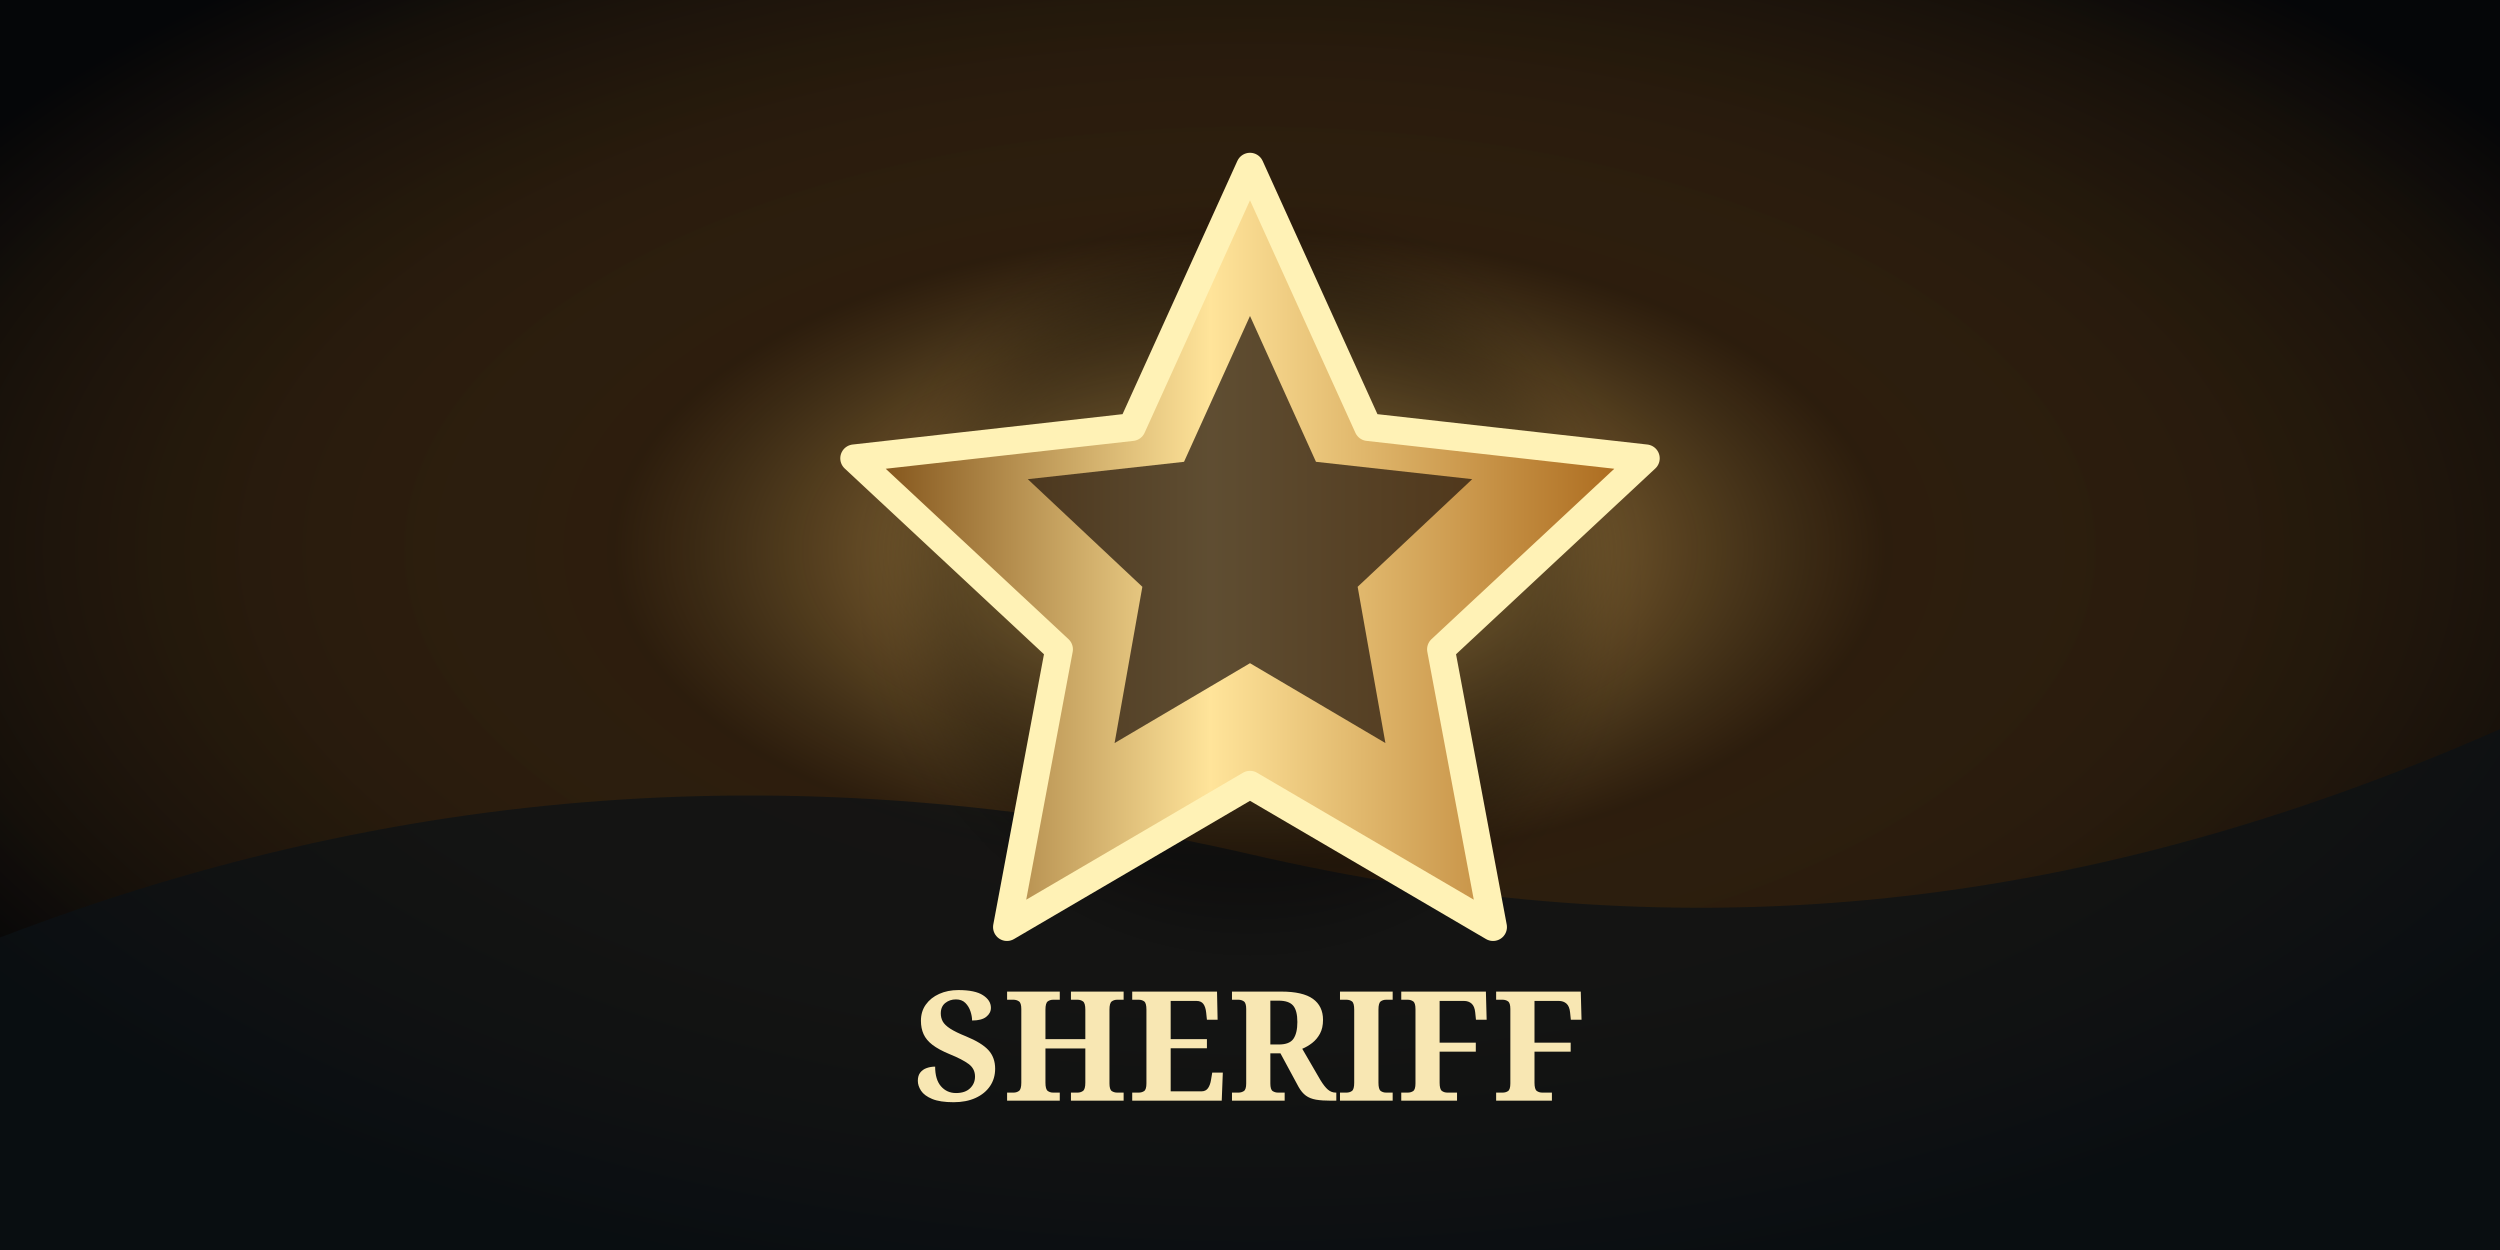
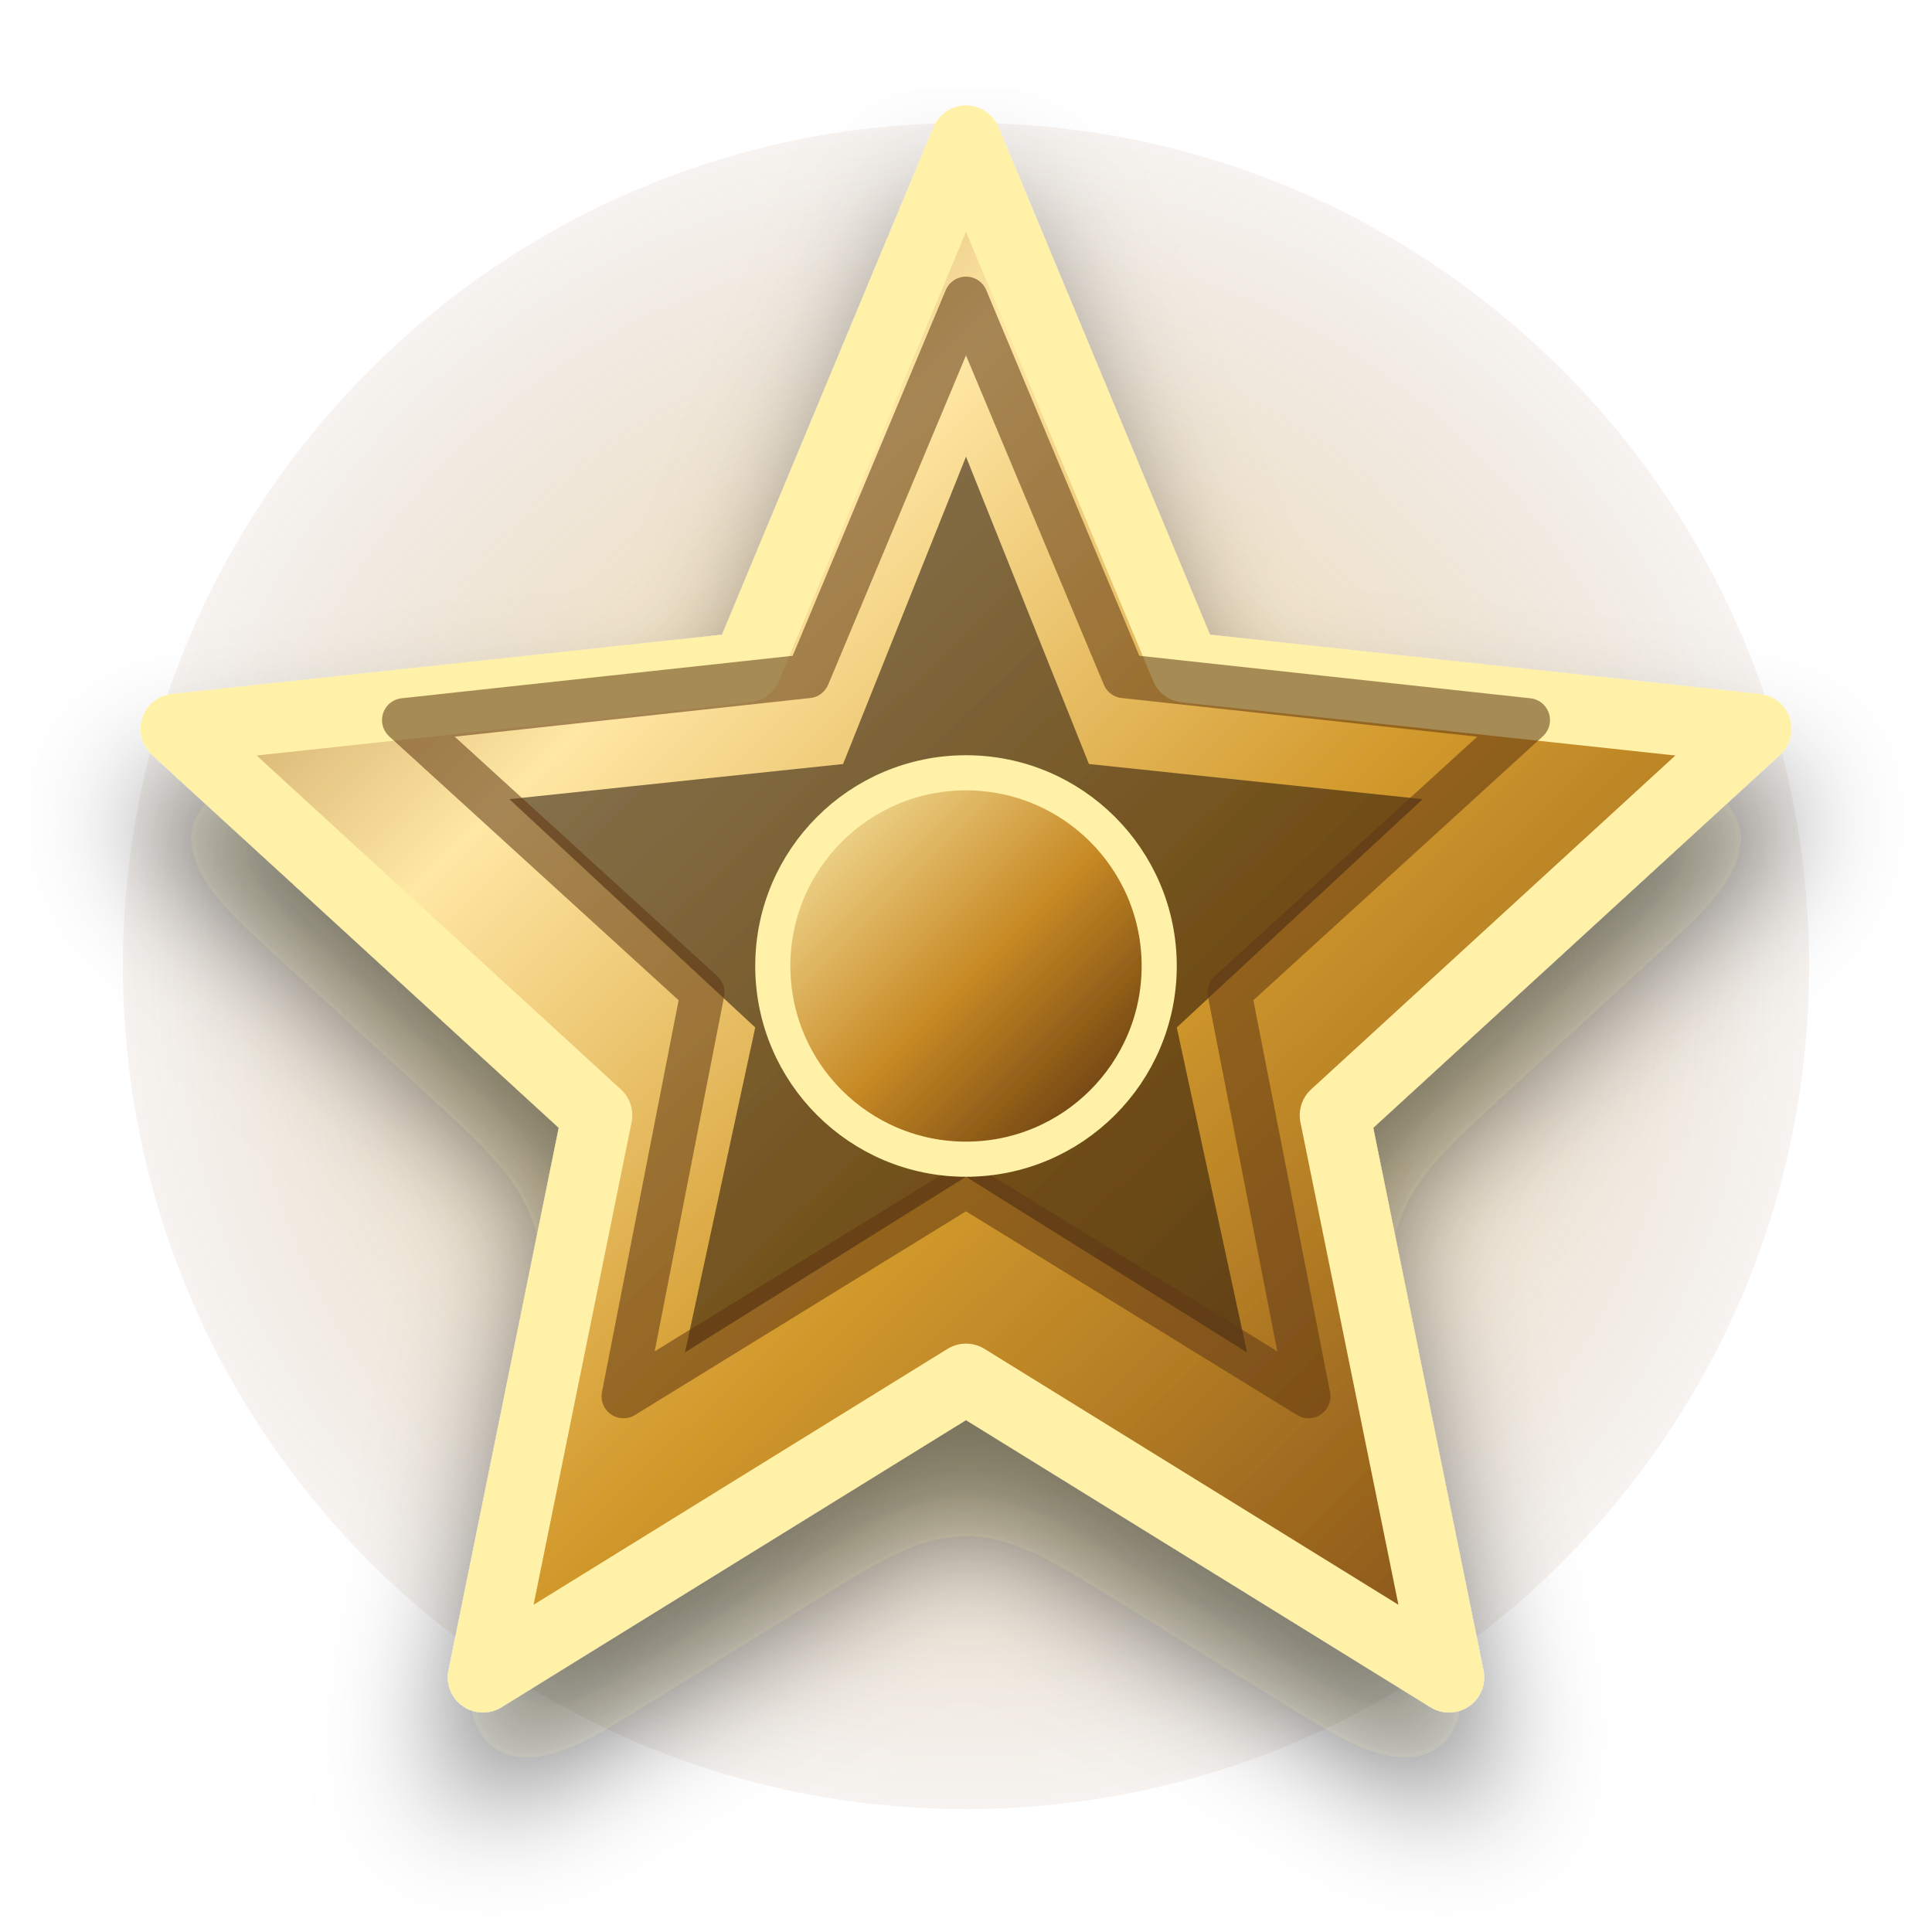
- <svg xmlns="http://www.w3.org/2000/svg" viewBox="0 0 720 360" role="img" aria-label="Sheriff">
+ <svg xmlns="http://www.w3.org/2000/svg" viewBox="0 0 220 220" role="img" aria-label="Sheriff">
  <defs>
-     <radialGradient id="glow" cx="50%" cy="44%" r="60%">
-       <stop offset="0" stop-color="#f6c86a" stop-opacity=".9" />
-       <stop offset=".42" stop-color="#5c3a14" stop-opacity=".45" />
-       <stop offset="1" stop-color="#050608" />
+     <radialGradient id="glow" cx="50%" cy="50%" r="58%">
+       <stop offset="0" stop-color="#fff1a8" stop-opacity=".72" />
+       <stop offset=".42" stop-color="#d59b32" stop-opacity=".28" />
+       <stop offset="1" stop-color="#5b3210" stop-opacity="0" />
    </radialGradient>
-     <linearGradient id="gold" x1="0" x2="1">
-       <stop offset="0" stop-color="#7a4a12" />
-       <stop offset=".45" stop-color="#ffe49a" />
-       <stop offset="1" stop-color="#a76417" />
+     <linearGradient id="gold" x1="0" x2="1" y1="0" y2="1">
+       <stop offset="0" stop-color="#8d5516" />
+       <stop offset=".32" stop-color="#ffe7a4" />
+       <stop offset=".58" stop-color="#d39a2d" />
+       <stop offset="1" stop-color="#6d3c12" />
    </linearGradient>
-     <filter id="soft" x="-20%" y="-20%" width="140%" height="140%">
-       <feGaussianBlur stdDeviation="9" />
+     <linearGradient id="inner" x1="0" x2="1" y1="0" y2="1">
+       <stop offset="0" stop-color="#fff3b5" />
+       <stop offset=".52" stop-color="#c78924" />
+       <stop offset="1" stop-color="#4a260a" />
+     </linearGradient>
+     <filter id="shadow" x="-30%" y="-30%" width="160%" height="160%">
+       <feDropShadow dx="0" dy="10" stdDeviation="7" flood-color="#120804" flood-opacity=".55" />
    </filter>
  </defs>
-   <rect width="720" height="360" fill="#050608" />
-   <rect width="720" height="360" fill="url(#glow)" />
-   <path d="M0 270c120-46 238-52 360-24 121 28 235 19 360-36v150H0z" fill="#0b1115" opacity=".72" />
-   <circle cx="360" cy="168" r="96" fill="#000" opacity=".28" filter="url(#soft)" />
-   <path d="M360 48l34 75 80 9-59 55 15 80-70-41-70 41 15-80-59-55 80-9z" fill="url(#gold)" stroke="#fff2b6" stroke-width="8" stroke-linejoin="round" />
-   <path d="M360 91l19 42 45 5-33 31 8 45-39-23-39 23 8-45-33-31 45-5z" fill="#21140a" opacity=".72" />
-   <text x="360" y="317" fill="#f8e7b3" font-size="44" font-family="Georgia, serif" font-weight="900" text-anchor="middle">SHERIFF</text>
+   <circle cx="110" cy="110" r="96" fill="url(#glow)" />
+   <g filter="url(#shadow)">
+     <path d="M110 16l25 60 65 7-48 44 13 64-55-34-55 34 13-64-48-44 65-7z" fill="url(#gold)" stroke="#fff1a7" stroke-width="8" stroke-linejoin="round" />
+     <path d="M110 52l14 35 38 4-28 26 8 37-32-20-32 20 8-37-28-26 38-4z" fill="#2b1a0b" opacity=".58" />
+     <path d="M110 34l18 43 46 5-34 31 9 46-39-24-39 24 9-46-34-31 46-5z" fill="none" stroke="#5f3712" stroke-width="5" stroke-linejoin="round" opacity=".55" />
+     <circle cx="110" cy="110" r="22" fill="url(#inner)" stroke="#fff1a7" stroke-width="4" />
+   </g>
</svg>
